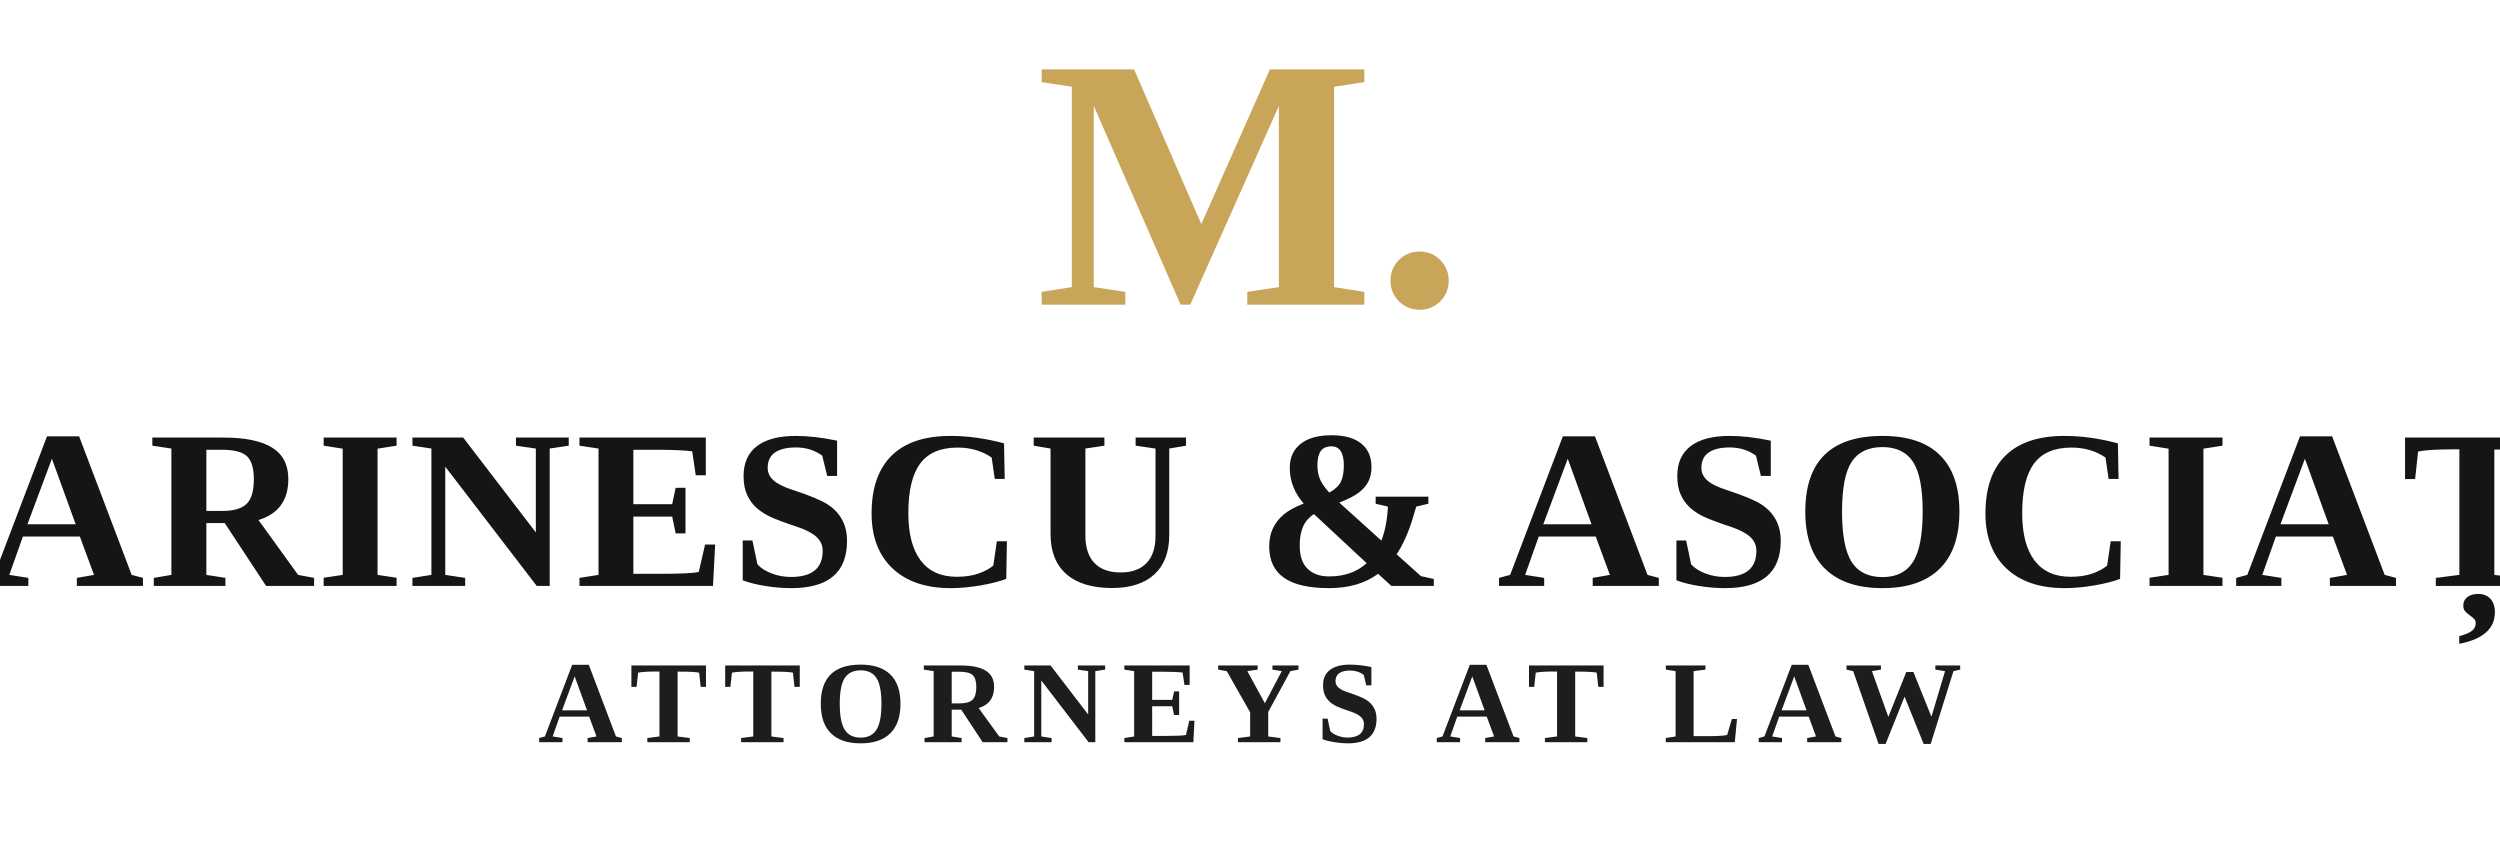
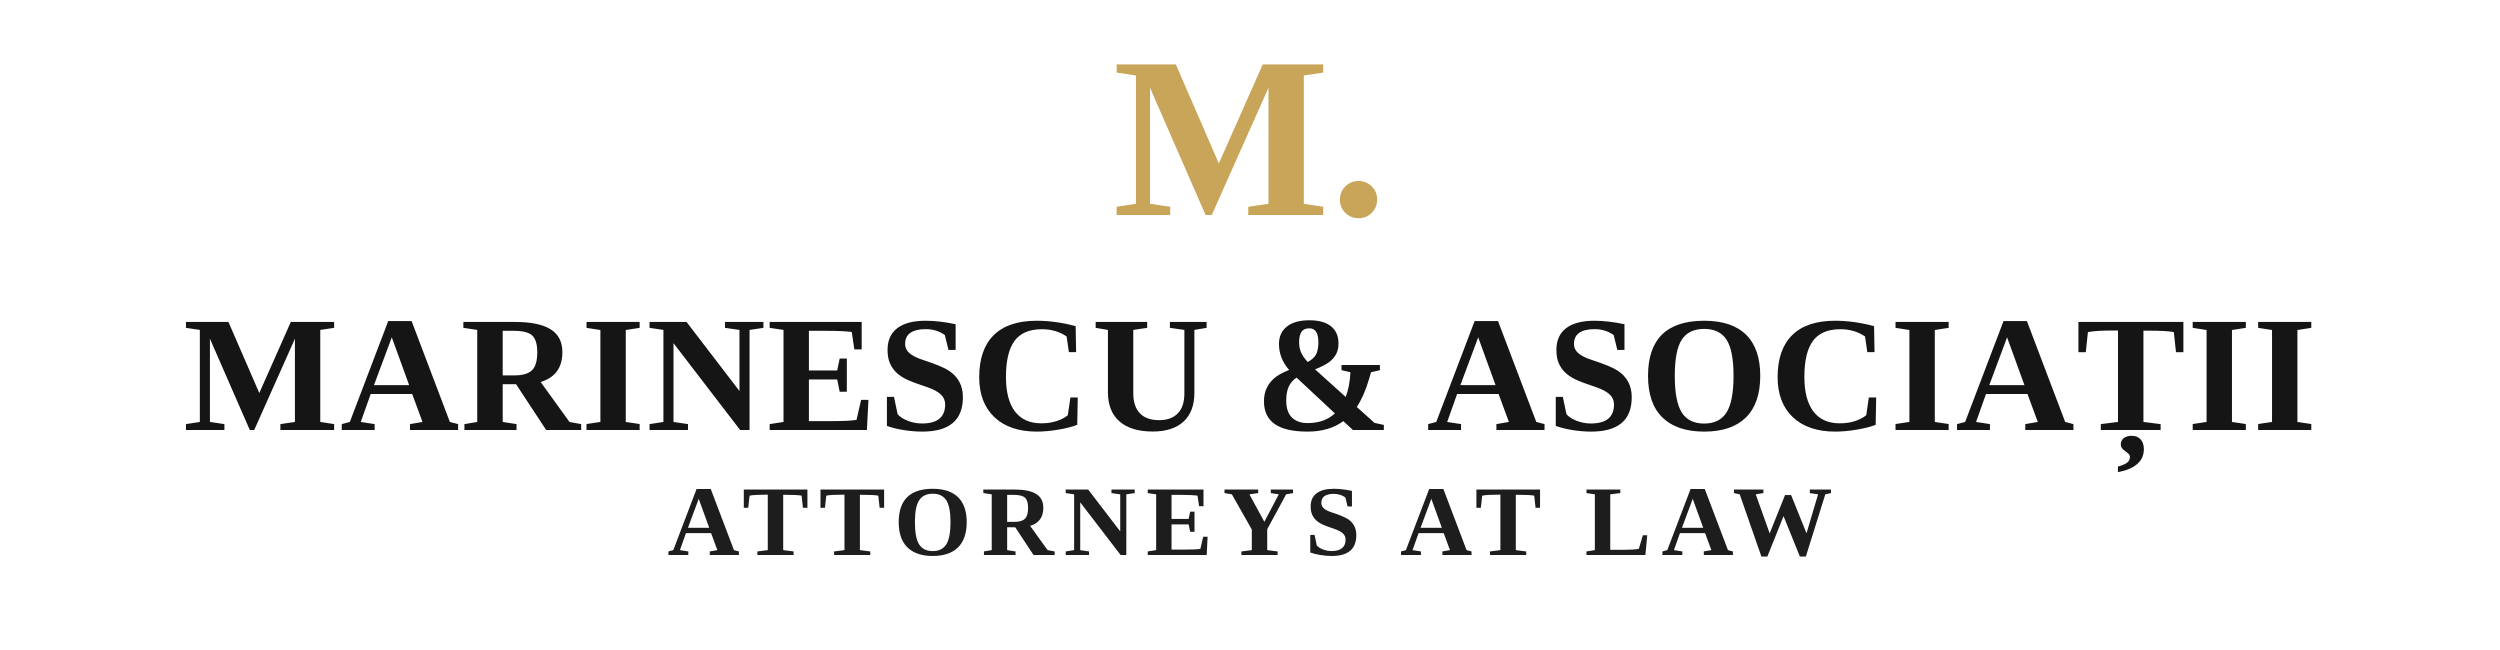
- <svg xmlns="http://www.w3.org/2000/svg" viewBox="0 0 640 220" role="img" aria-labelledby="title desc">
-   <rect width="640" height="220" fill="transparent" />
-   <text x="320" y="78" text-anchor="middle" font-family="Georgia, 'Times New Roman', serif" font-size="92" font-weight="700" fill="#C9A55A">M.</text>
-   <text x="320" y="150" text-anchor="middle" font-family="Georgia, 'Times New Roman', serif" font-size="58" font-weight="700" letter-spacing="1" fill="#151515">MARINESCU &amp; ASOCIAȚII</text>
-   <text x="320" y="190" text-anchor="middle" font-family="Georgia, 'Times New Roman', serif" font-size="30" font-weight="600" letter-spacing="4" fill="#1d1d1d">ATTORNEYS AT LAW</text>
+ <svg xmlns="http://www.w3.org/2000/svg" viewBox="0 0 1000 260" role="img" aria-labelledby="title desc">
+   <rect width="1000" height="260" fill="transparent" />
+   <text x="500" y="86" text-anchor="middle" font-family="Georgia, 'Times New Roman', serif" font-size="92" font-weight="700" fill="#C9A55A">M.</text>
+   <text x="500" y="172" text-anchor="middle" font-family="Georgia, 'Times New Roman', serif" font-size="66" font-weight="700" letter-spacing="0.5" fill="#151515">MARINESCU &amp; ASOCIAȚII</text>
+   <text x="500" y="222" text-anchor="middle" font-family="Georgia, 'Times New Roman', serif" font-size="40" font-weight="600" letter-spacing="4" fill="#1d1d1d">ATTORNEYS AT LAW</text>
</svg>
